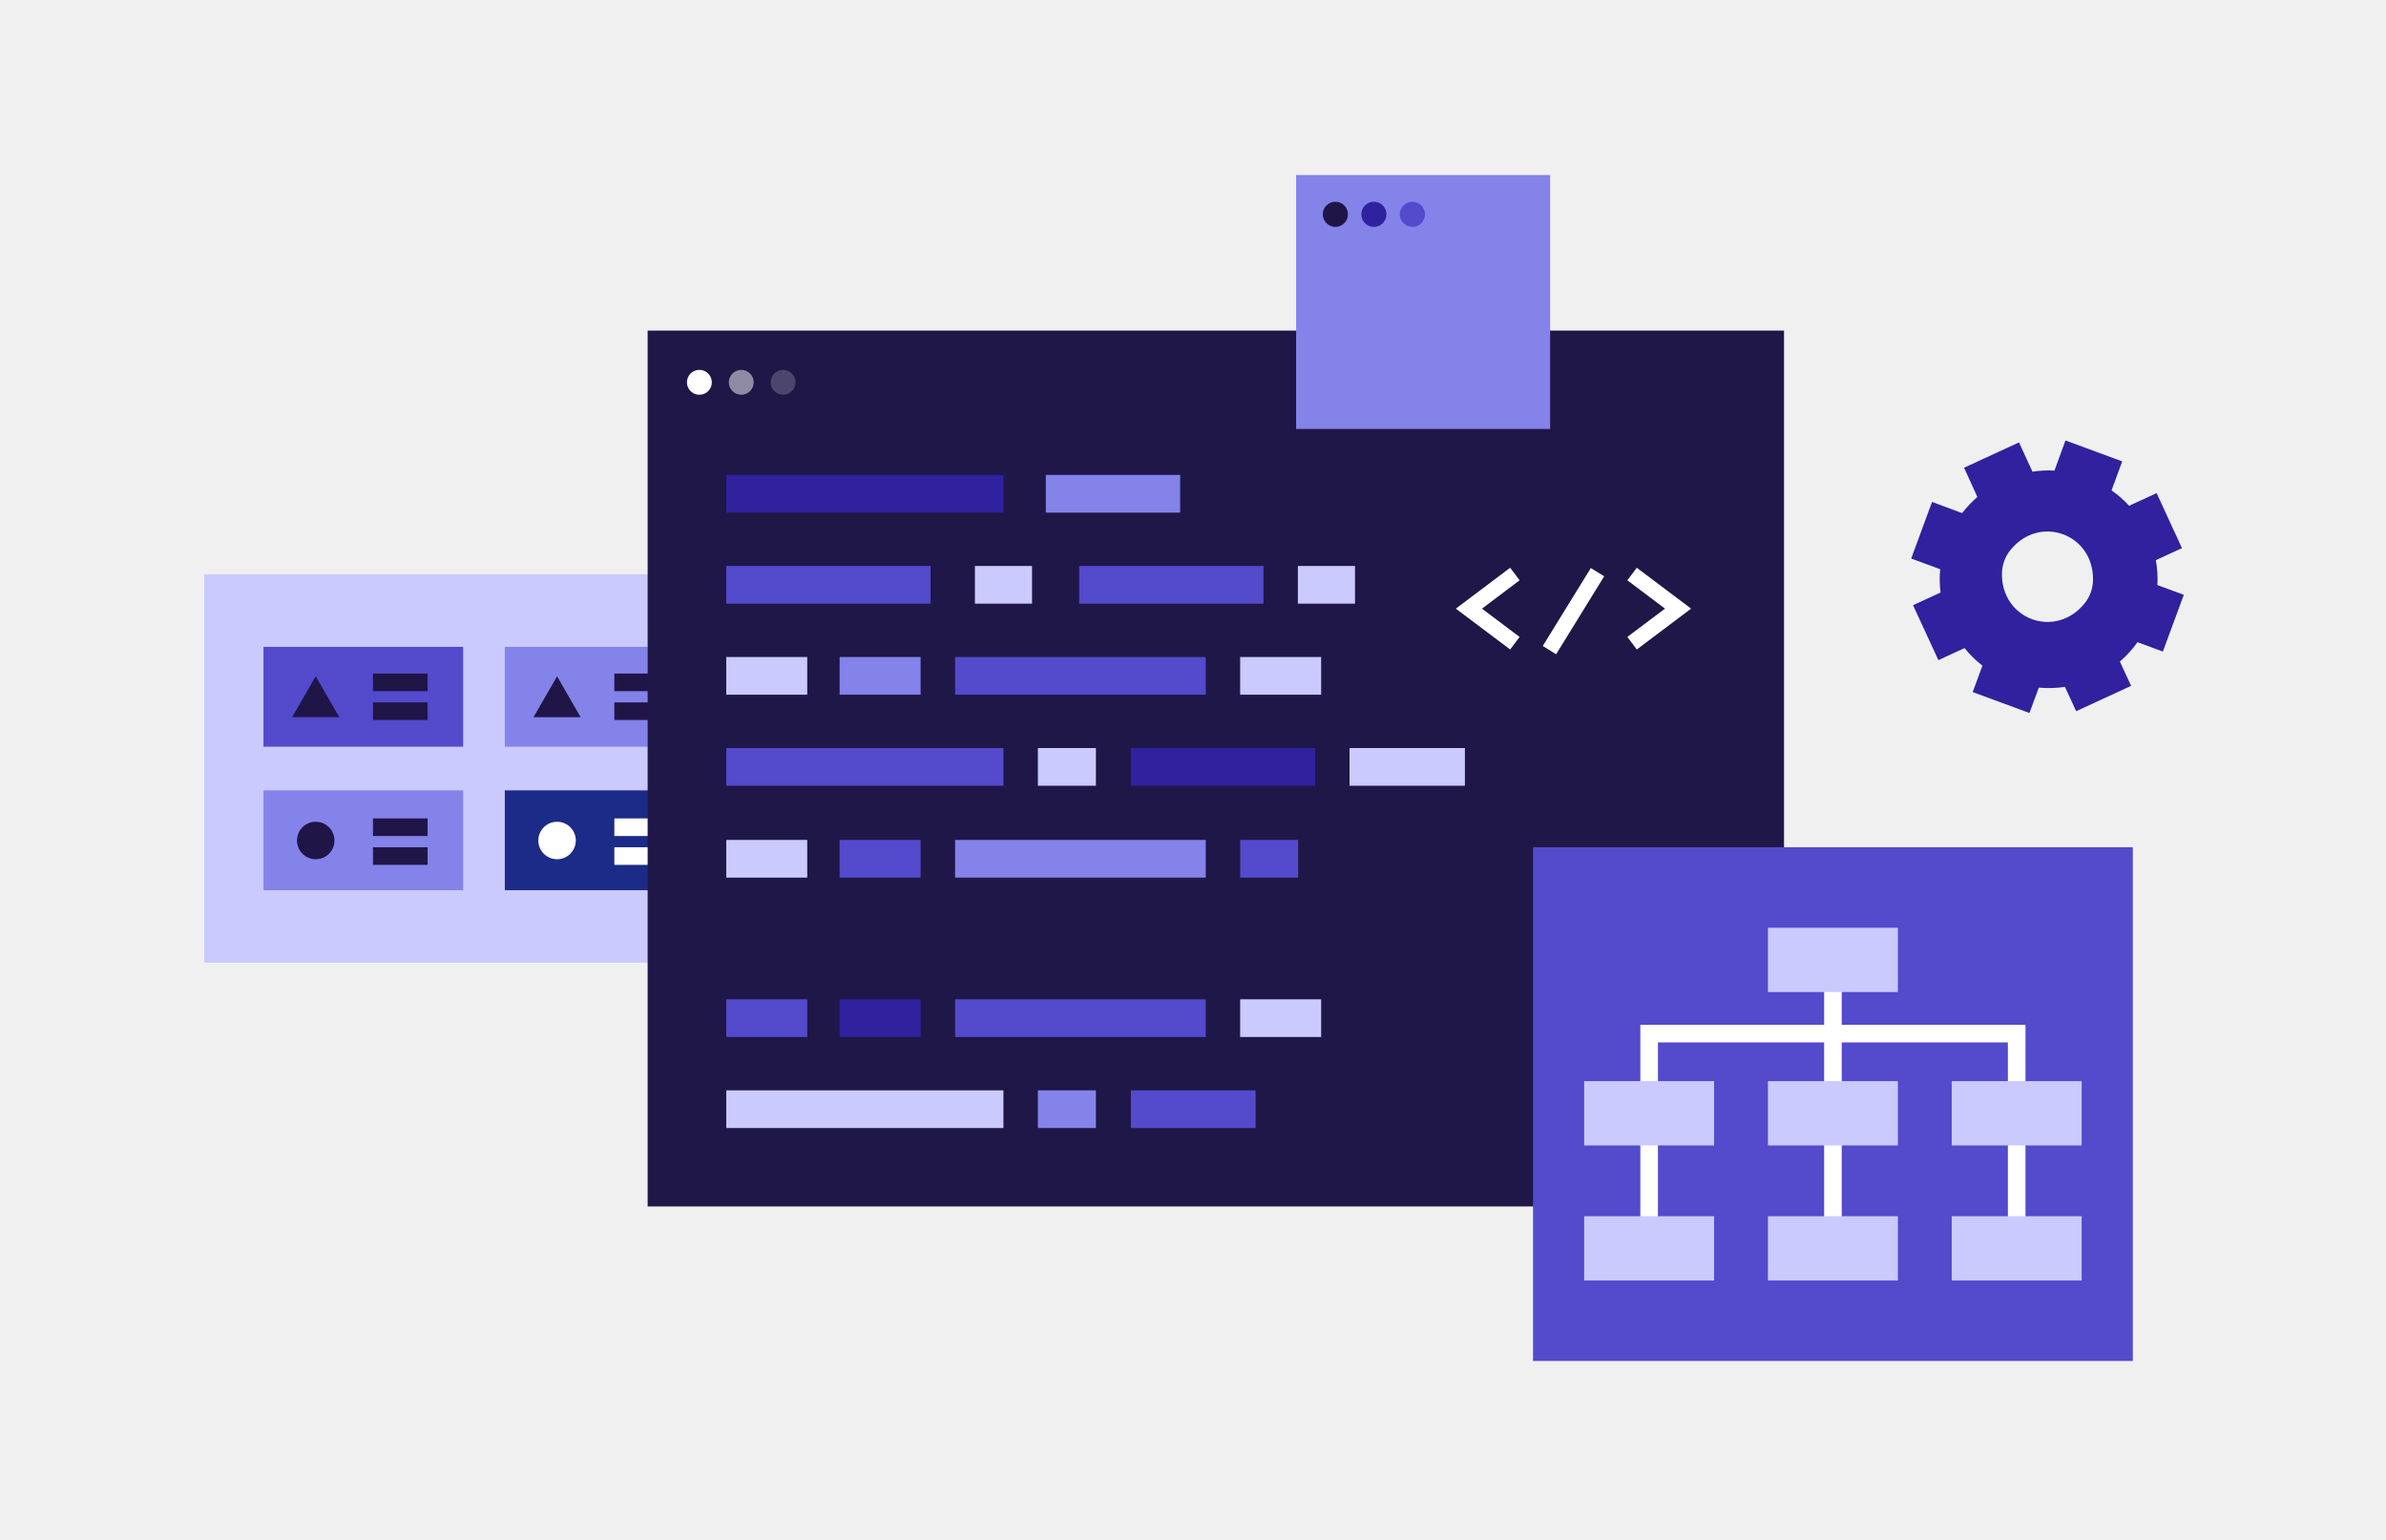
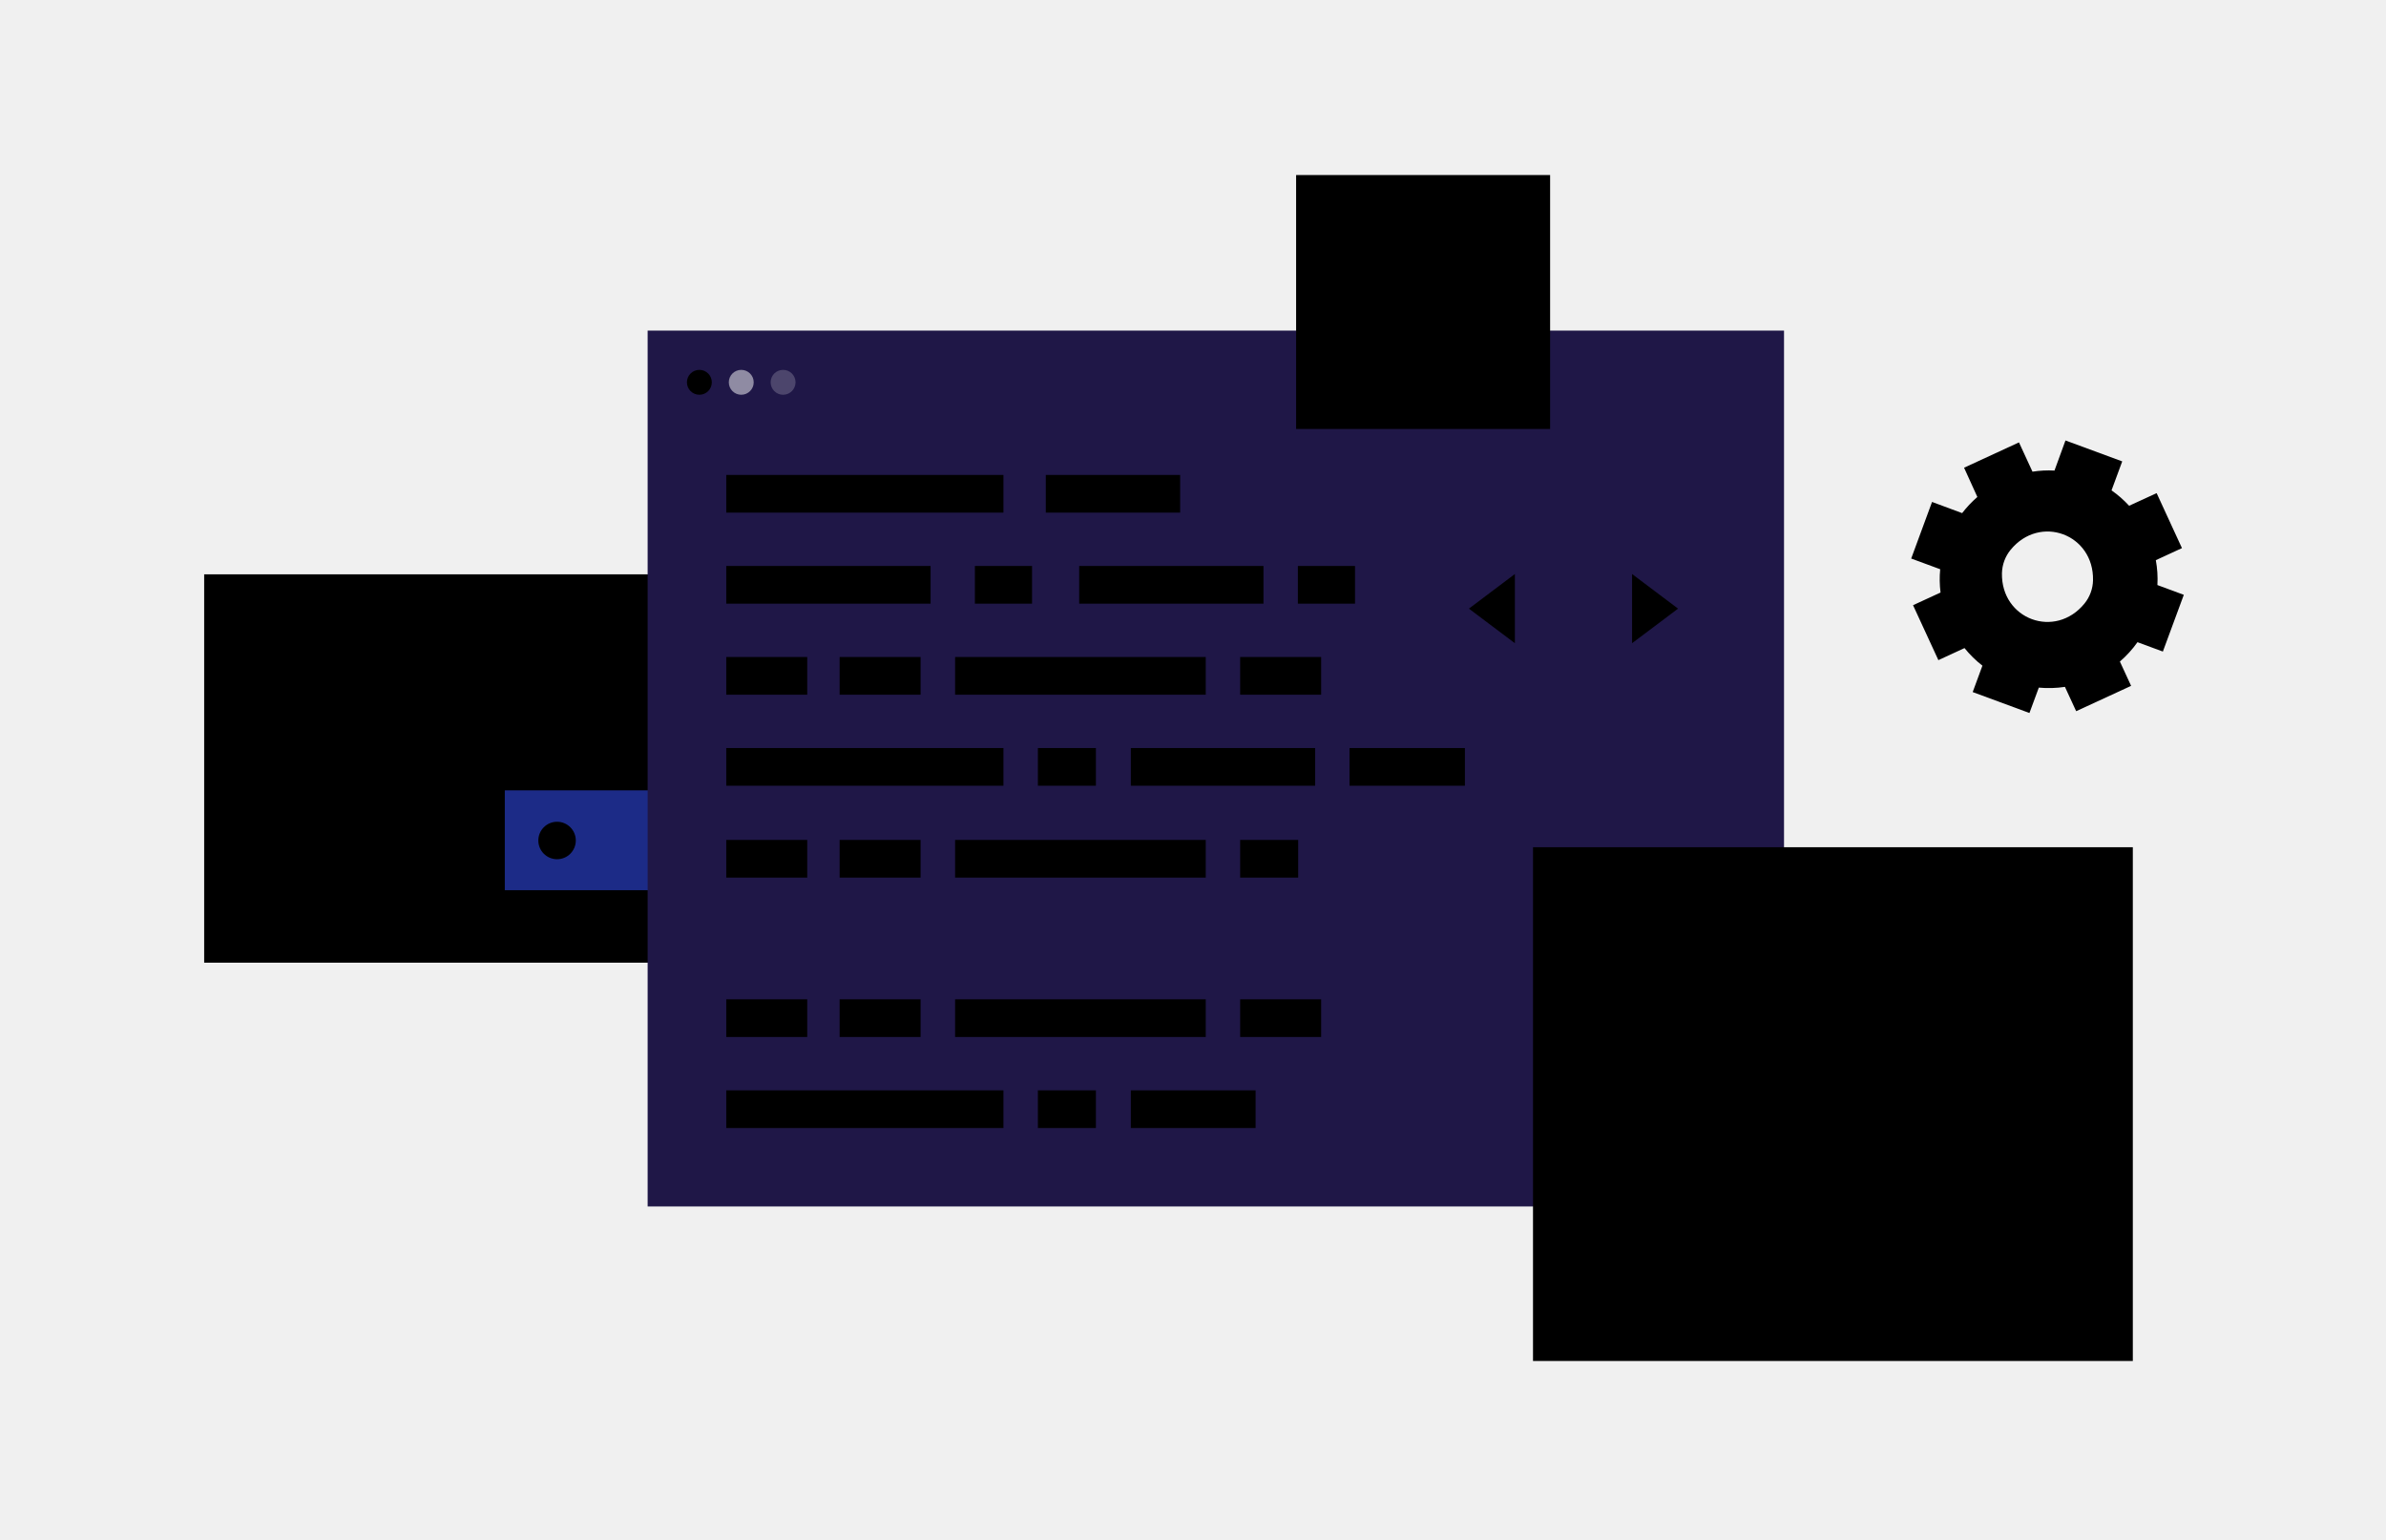
<svg xmlns="http://www.w3.org/2000/svg" width="468px" height="302px" viewBox="0 0 460 350">
  <defs>
    <style>.cls-1{fill:#cacaff}.cls-2{fill:#8383ea}.cls-12,.cls-3,.cls-7{fill:none;stroke-miterlimit:10}.cls-3{stroke:#201547}.cls-3,.cls-7{stroke-width:4px}.cls-4{fill:#201547}.cls-5{fill:#534acc}.cls-12,.cls-7{stroke:#fff}.cls-8{fill:#fff}.cls-12{stroke-width:3.57px}.cls-13{fill:#30219e}</style>
  </defs>
-   <path d="M5.22 130.59h172.29v88.3H5.22z" class="cls-1" />
-   <path d="M18.7 179.71h45.4v22.7H18.7z" class="cls-2" />
-   <path d="M43.59 188.09h12.42M43.59 194.65h12.42" class="cls-3" />
-   <circle cx="30.58" cy="191.11" r="4.26" class="cls-4" />
-   <path d="M18.7 147.08h45.4v22.7H18.7z" class="cls-5" />
-   <path d="M43.59 155.15h12.42M43.59 161.71h12.42" class="cls-3" />
-   <path d="M30.58 153.78l2.68 4.65 2.68 4.64H25.22l2.68-4.64 2.68-4.65z" class="cls-4" />
+   <path d="M5.22 130.59h172.29v88.3H5.22z" className="cls-1" />
+   <path d="M18.7 179.71h45.4v22.7H18.7z" className="cls-2" />
+   <path d="M43.59 188.09h12.42M43.59 194.65h12.42" className="cls-3" />
+   <circle cx="30.58" cy="191.11" r="4.26" className="cls-4" />
+   <path d="M18.7 147.08h45.4v22.7H18.7z" className="cls-5" />
+   <path d="M43.59 155.15h12.42M43.59 161.71h12.42" className="cls-3" />
+   <path d="M30.58 153.78l2.68 4.65 2.68 4.64H25.22l2.68-4.64 2.68-4.65z" className="cls-4" />
  <path fill="#1c2b87" d="M73.56 179.71h45.4v22.7h-45.4z" />
-   <path d="M98.46 188.09h12.41M98.46 194.65h12.41" class="cls-7" />
-   <circle cx="85.44" cy="191.11" r="4.26" class="cls-8" />
-   <path d="M73.56 147.08h45.4v22.7h-45.4z" class="cls-2" />
-   <path d="M98.46 155.15h12.41M98.46 161.71h12.41" class="cls-3" />
-   <path d="M85.44 153.78l2.68 4.65 2.68 4.64H80.08l2.68-4.64 2.68-4.65z" class="cls-4" />
+   <path d="M98.46 188.09h12.41M98.46 194.65h12.41" className="cls-7" />
+   <circle cx="85.44" cy="191.11" r="4.26" className="cls-8" />
+   <path d="M73.56 147.08h45.4v22.7h-45.4z" className="cls-2" />
+   <path d="M98.46 155.15h12.41M98.46 161.71h12.41" className="cls-3" />
+   <path d="M85.44 153.78l2.68 4.65 2.68 4.64H80.08l2.68-4.64 2.68-4.65z" className="cls-4" />
  <path fill="#1f1747" d="M106.03 75.17h258.32v199.15H106.03z" />
-   <circle cx="117.79" cy="86.93" r="2.83" class="cls-8" />
+   <circle cx="117.79" cy="86.93" r="2.83" className="cls-8" />
  <circle cx="127.31" cy="86.93" r="2.83" fill="#fff" opacity=".5" />
  <circle cx="136.82" cy="86.93" r="2.83" fill="#fff" opacity=".2" />
-   <path d="M303.17 146.25l-5.23-3.93-5.22-3.93 5.22-3.93 5.23-3.94M329.81 146.25l5.23-3.93 5.22-3.93-5.22-3.93-5.23-3.94M321.95 130.1l-10.92 17.72" class="cls-12" />
-   <path d="M123.9 107.99h63.01v8.57H123.9z" class="cls-13" />
-   <path d="M123.9 170.09h63.01v8.57H123.9zM175.92 149.39h56.98v8.57h-56.98zM123.9 128.69h46.45v8.57H123.9zM204.13 128.69h41.89v8.57h-41.89z" class="cls-5" />
-   <path d="M215.87 170.09h41.89v8.57h-41.89z" class="cls-13" />
-   <path d="M265.58 170.09h26.23v8.57h-26.23zM180.42 128.69h12.99v8.57h-12.99z" class="cls-1" />
-   <path d="M196.54 107.99h30.54v8.57h-30.54z" class="cls-2" />
-   <path d="M253.84 128.69h12.99v8.57h-12.99zM123.9 149.39h18.41v8.57H123.9z" class="cls-1" />
-   <path d="M149.67 149.39h18.41v8.57h-18.41zM175.92 190.98h56.98v8.57h-56.98z" class="cls-2" />
-   <path d="M123.9 190.98h18.41v8.57H123.9z" class="cls-1" />
-   <path d="M149.67 190.98h18.41v8.57h-18.41z" class="cls-5" />
-   <path d="M240.72 149.39h18.41v8.57h-18.41zM194.74 170.09h13.19v8.57h-13.19zM123.9 247.92h63.01v8.57H123.9z" class="cls-1" />
-   <path d="M175.92 227.22h56.98v8.57h-56.98zM215.87 247.92h28.36v8.57h-28.36zM123.9 227.22h18.41v8.57H123.9z" class="cls-5" />
-   <path d="M149.67 227.22h18.41v8.57h-18.41z" class="cls-13" />
-   <path d="M240.72 227.22h18.41v8.57h-18.41z" class="cls-1" />
-   <path d="M194.74 247.92h13.19v8.57h-13.19z" class="cls-2" />
-   <path d="M240.72 190.98h13.19v8.57h-13.19zM307.29 192.64h136.35v116.82H307.29z" class="cls-5" />
-   <path d="M375.47 224.21v22.83M375.47 259.66v24.19M333.69 259.66v24.19M417.24 259.66v24.19M417.24 247.04v-12.02h-83.55v12.02" class="cls-7" />
-   <path d="M318.92 245.83h29.54v14.62h-29.54zM360.69 245.83h29.54v14.62h-29.54zM360.69 210.95h29.54v14.62h-29.54zM402.47 245.83h29.54v14.62h-29.54zM318.92 276.54h29.54v14.62h-29.54zM360.69 276.54h29.54v14.62h-29.54zM402.47 276.54h29.54v14.62h-29.54z" class="cls-1" />
-   <path d="M253.44 39.8h57.74v57.74h-57.74z" class="cls-2" />
-   <circle cx="262.36" cy="48.73" r="2.86" class="cls-4" />
-   <circle cx="271.12" cy="48.73" r="2.86" class="cls-13" />
-   <circle cx="279.87" cy="48.73" r="2.86" class="cls-5" />
-   <path d="M449.05 112.13L442.8 115a24.48 24.48 0 00-4-3.5l2.43-6.59-12.9-4.76-2.5 6.85a23.71 23.71 0 00-5 .25l-3.07-6.66-12.48 5.76 3.02 6.65a25.51 25.51 0 00-3.46 3.67l-6.84-2.54-4.74 12.87 6.59 2.43a24.11 24.11 0 00.08 5.3l-6.25 2.88 5.76 12.49 5.94-2.74a24.56 24.56 0 004.07 4l-2.21 6 12.9 4.76 2.13-5.77a24.67 24.67 0 005.94-.17l2.55 5.53 12.49-5.76-2.55-5.53a24.44 24.44 0 004-4.4l5.77 2.13 4.76-12.9-6-2.22a24 24 0 00-.36-5.66l5.94-2.74-5.75-12.49zm-16.39 25.09c-6.66 8.18-19 3.62-18.77-6.92a8.74 8.74 0 011.94-5.25c6.65-8.18 19-3.62 18.76 6.92a8.66 8.66 0 01-1.93 5.25z" class="cls-13" />
+   <path d="M303.17 146.25l-5.23-3.93-5.22-3.93 5.22-3.93 5.23-3.94M329.81 146.25l5.23-3.93 5.22-3.93-5.22-3.93-5.23-3.94M321.95 130.1l-10.92 17.72" className="cls-12" />
+   <path d="M123.9 107.99h63.01v8.57H123.9z" className="cls-13" />
+   <path d="M123.9 170.09h63.01v8.57H123.9zM175.92 149.39h56.98v8.57h-56.98zM123.9 128.69h46.45v8.57H123.9zM204.13 128.69h41.89v8.57h-41.89z" className="cls-5" />
+   <path d="M215.87 170.09h41.89v8.57h-41.89z" className="cls-13" />
+   <path d="M265.58 170.09h26.23v8.57h-26.23zM180.42 128.69h12.99v8.57h-12.99z" className="cls-1" />
+   <path d="M196.54 107.99h30.54v8.57h-30.54z" className="cls-2" />
+   <path d="M253.84 128.69h12.99v8.57h-12.99zM123.9 149.39h18.41v8.57H123.9z" className="cls-1" />
+   <path d="M149.67 149.39h18.41v8.57h-18.41zM175.92 190.98h56.98v8.57h-56.98z" className="cls-2" />
+   <path d="M123.9 190.98h18.41v8.57H123.9z" className="cls-1" />
+   <path d="M149.67 190.98h18.41v8.57h-18.41z" className="cls-5" />
+   <path d="M240.72 149.39h18.41v8.57h-18.41zM194.74 170.09h13.19v8.57h-13.19zM123.9 247.92h63.01v8.57H123.9z" className="cls-1" />
+   <path d="M175.92 227.22h56.98v8.57h-56.98zM215.87 247.92h28.36v8.57h-28.36zM123.9 227.22h18.41v8.57H123.9z" className="cls-5" />
+   <path d="M149.67 227.22h18.41v8.57h-18.41z" className="cls-13" />
+   <path d="M240.72 227.22h18.41v8.57h-18.41z" className="cls-1" />
+   <path d="M194.74 247.92h13.19v8.57h-13.19z" className="cls-2" />
+   <path d="M240.72 190.98h13.19v8.57h-13.19zM307.29 192.64h136.35v116.82H307.29z" className="cls-5" />
+   <path d="M375.47 224.21v22.83M375.47 259.66v24.19M333.69 259.66v24.19M417.24 259.66v24.19M417.24 247.04v-12.02h-83.55v12.02" className="cls-7" />
+   <path d="M318.92 245.83h29.54v14.62h-29.54zM360.69 245.83h29.54v14.62h-29.54zM360.69 210.95h29.54v14.62h-29.54zM402.47 245.83h29.54v14.62h-29.54zM318.92 276.54h29.54v14.62h-29.54zM360.69 276.54h29.54v14.62h-29.54zM402.47 276.54h29.54v14.62h-29.54z" className="cls-1" />
+   <path d="M253.44 39.8h57.74v57.74h-57.74z" className="cls-2" />
+   <circle cx="262.36" cy="48.73" r="2.86" className="cls-4" />
+   <circle cx="271.12" cy="48.73" r="2.86" className="cls-13" />
+   <circle cx="279.87" cy="48.73" r="2.86" className="cls-5" />
+   <path d="M449.05 112.13L442.8 115a24.48 24.48 0 00-4-3.5l2.43-6.59-12.9-4.76-2.5 6.85a23.71 23.71 0 00-5 .25l-3.07-6.66-12.48 5.76 3.02 6.65a25.51 25.51 0 00-3.46 3.67l-6.84-2.54-4.74 12.87 6.59 2.43a24.11 24.11 0 00.08 5.3l-6.25 2.88 5.76 12.49 5.94-2.74a24.56 24.56 0 004.07 4l-2.21 6 12.9 4.76 2.13-5.77a24.67 24.67 0 005.94-.17l2.55 5.53 12.49-5.76-2.55-5.53a24.44 24.44 0 004-4.4l5.77 2.13 4.76-12.9-6-2.22a24 24 0 00-.36-5.66l5.94-2.74-5.75-12.49zm-16.39 25.09c-6.66 8.18-19 3.62-18.77-6.92a8.74 8.74 0 011.94-5.25c6.65-8.18 19-3.62 18.76 6.92a8.66 8.66 0 01-1.93 5.25z" className="cls-13" />
</svg>
